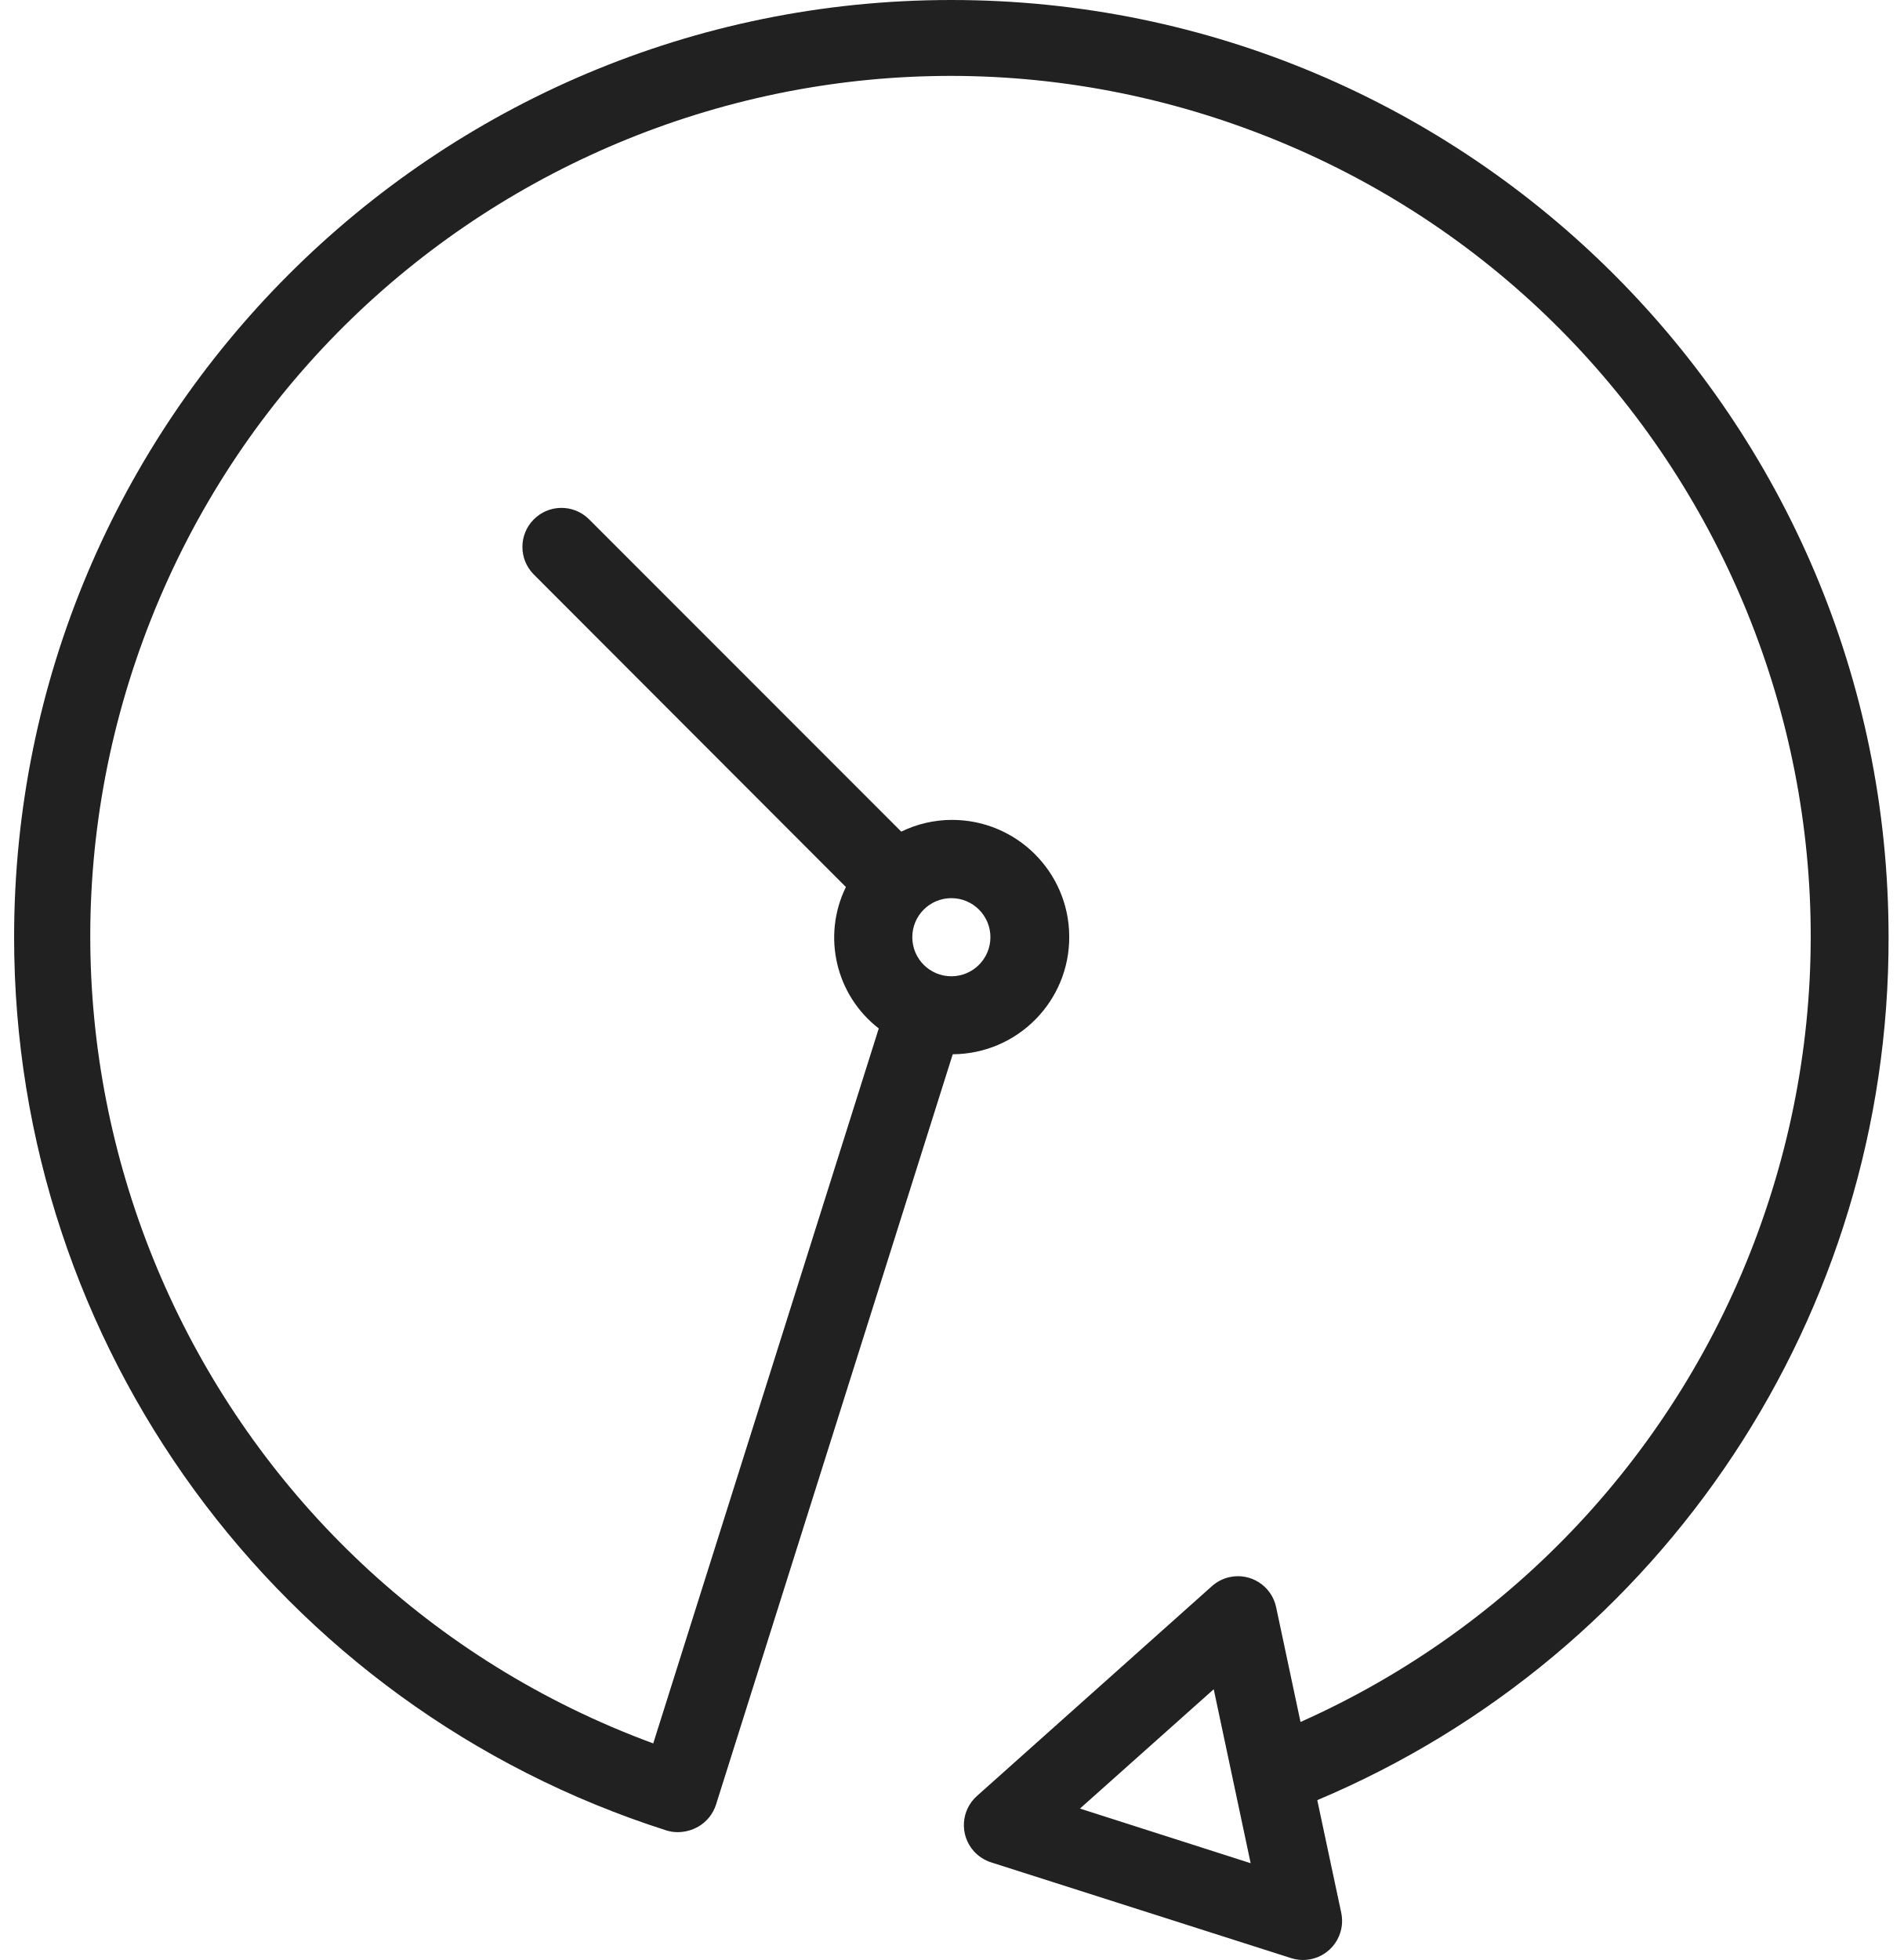
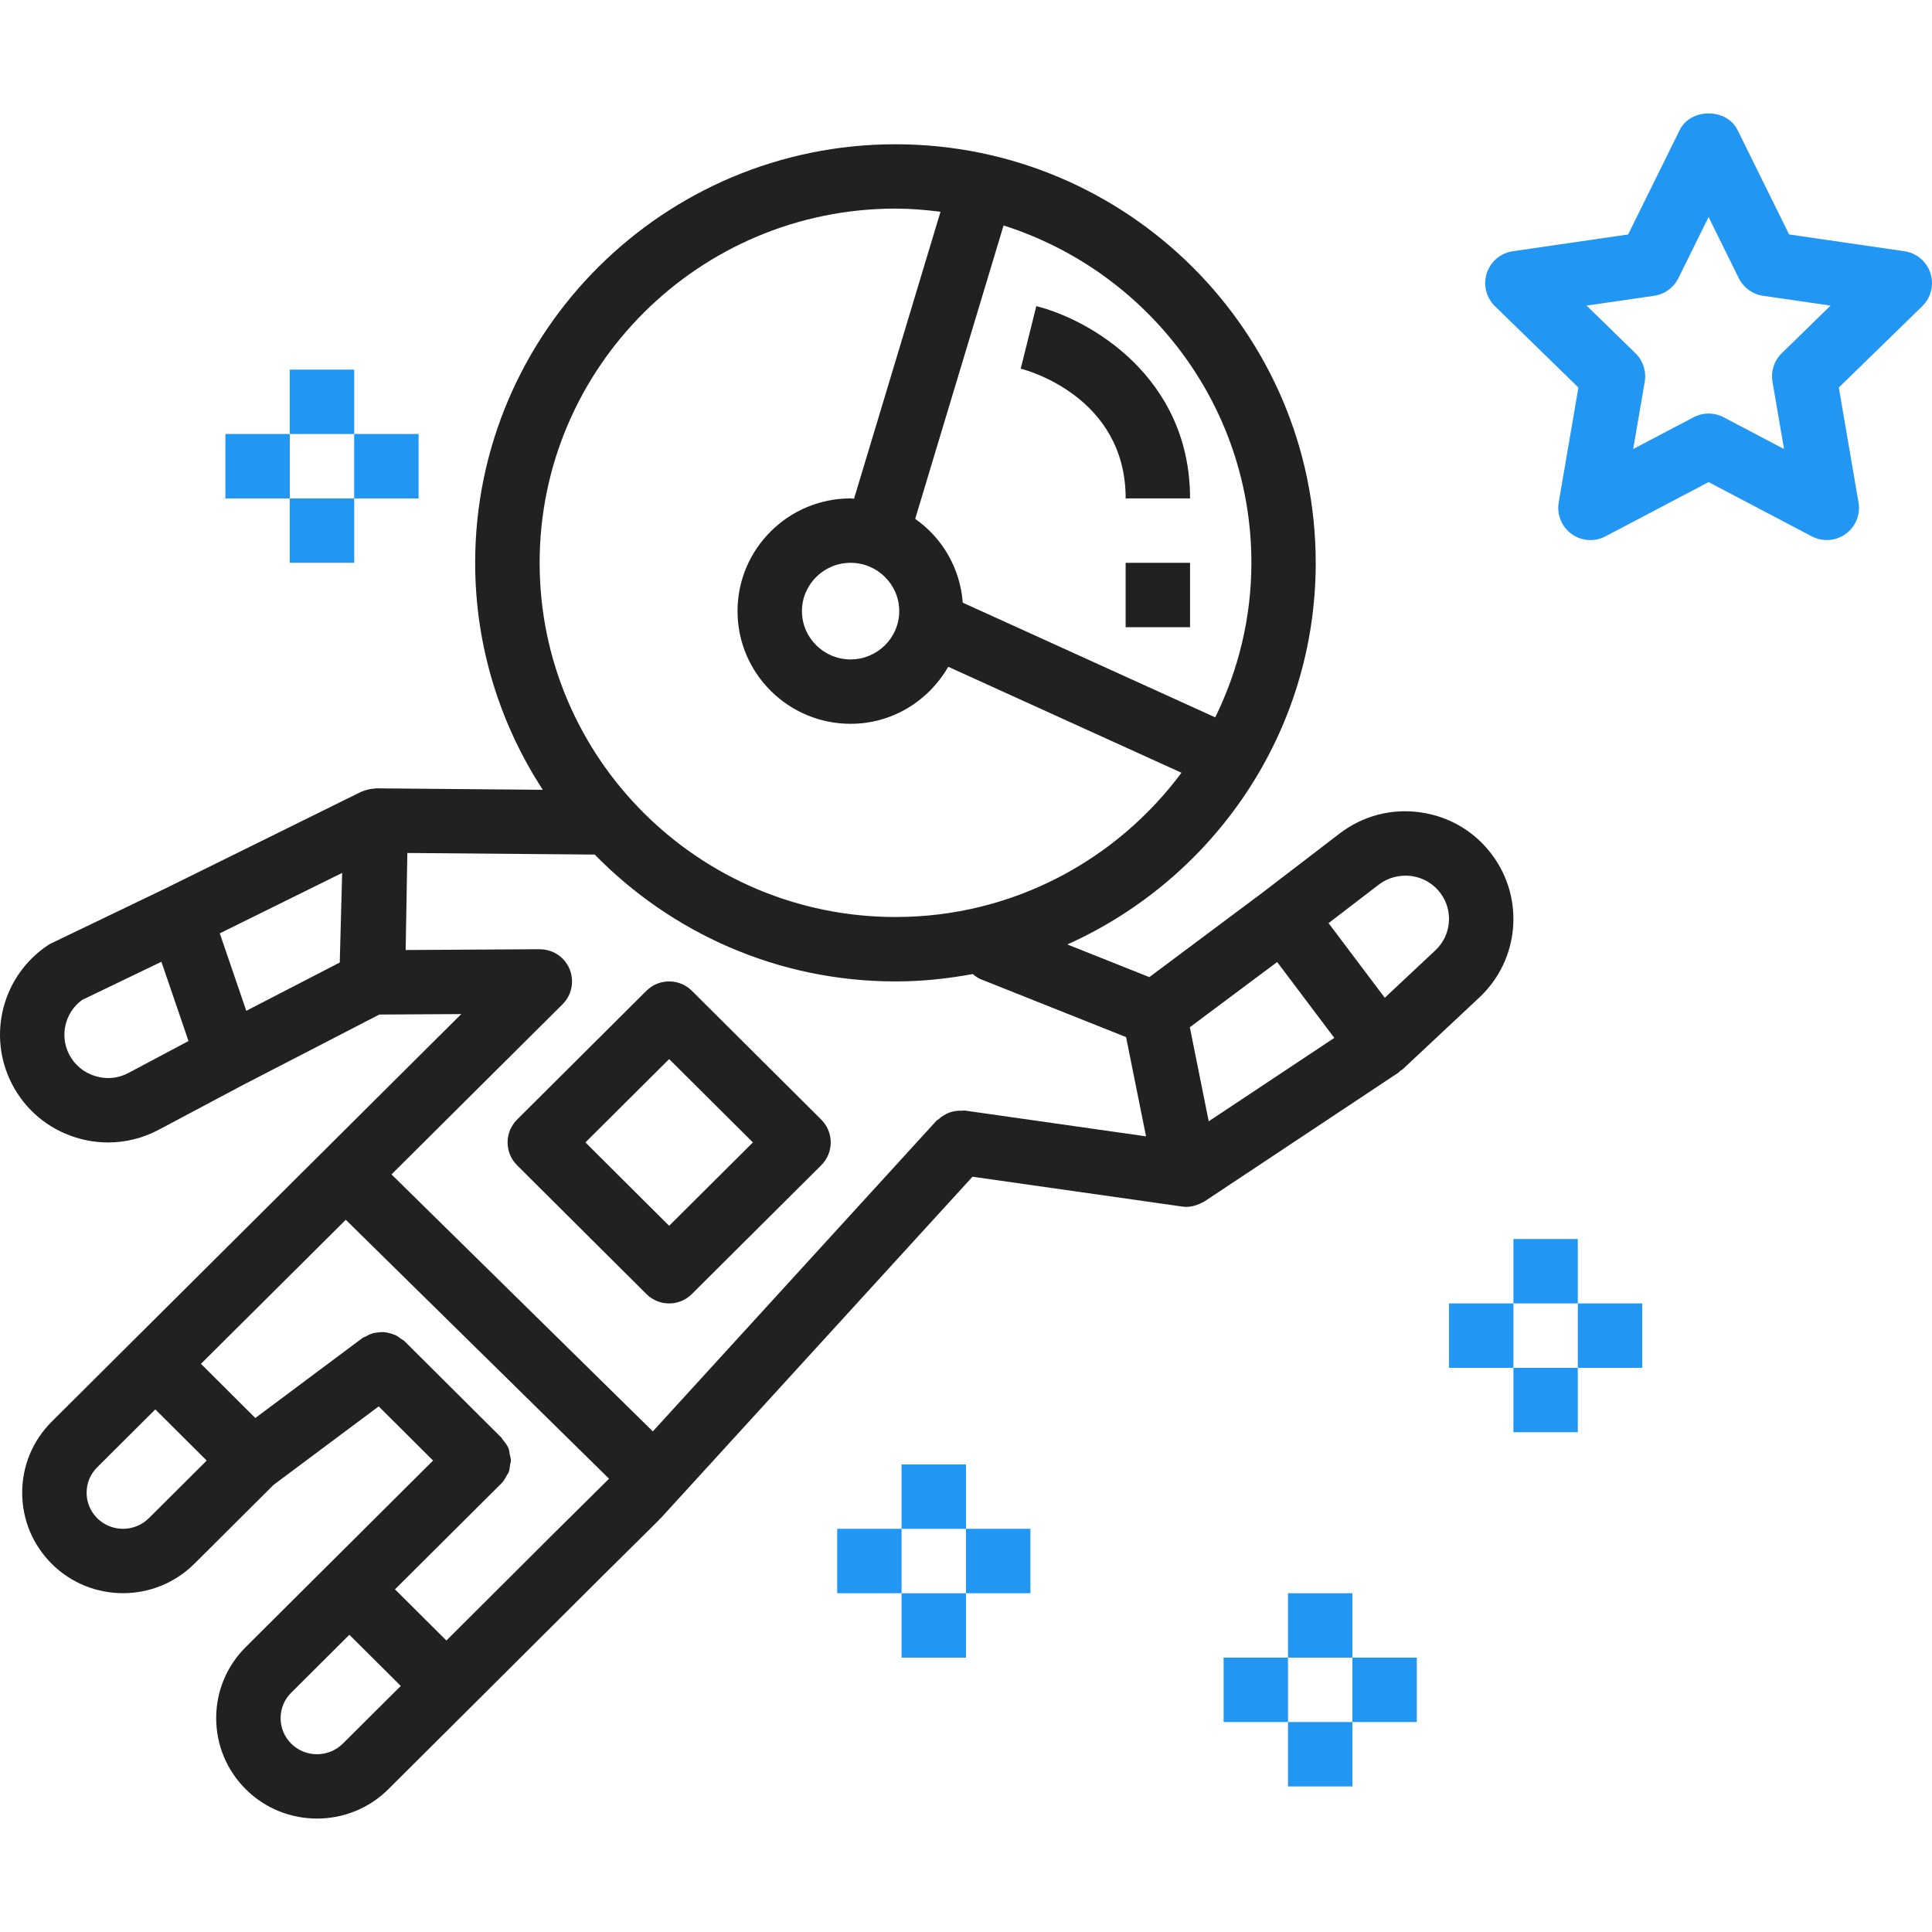
- <svg xmlns="http://www.w3.org/2000/svg" width="68" height="70" viewBox="0 0 68 70" fill="none">
-   <path d="M67.461 33.471C67.458 14.982 52.466 -0.004 33.975 6.99302e-07C15.486 0.004 0.5 14.996 0.504 33.486C0.507 48.05 9.925 60.941 23.799 65.371C23.932 65.413 24.07 65.434 24.208 65.434C24.472 65.433 24.73 65.363 24.957 65.229C25.253 65.054 25.473 64.776 25.577 64.449L34.032 37.652C36.343 37.64 38.207 35.757 38.194 33.446C38.183 31.134 36.3 29.271 33.988 29.282C33.367 29.285 32.753 29.428 32.194 29.701L21.025 18.53C20.471 17.995 19.588 18.011 19.053 18.564C18.53 19.105 18.53 19.962 19.053 20.503L30.216 31.679C29.36 33.428 29.849 35.538 31.39 36.73L23.334 62.265C7.414 56.4 -0.738 38.74 5.126 22.82C10.991 6.9 28.65 -1.252 44.571 4.613C60.491 10.477 68.643 28.137 62.778 44.057C59.913 51.835 54.026 58.125 46.455 61.499L45.584 57.399C45.425 56.645 44.684 56.164 43.931 56.323C43.693 56.374 43.473 56.486 43.291 56.648L34.898 64.141C34.322 64.653 34.271 65.535 34.783 66.111C34.95 66.297 35.164 66.436 35.403 66.513L46.119 69.933C46.852 70.168 47.638 69.765 47.873 69.031C47.948 68.799 47.96 68.553 47.91 68.314L47.054 64.291C59.445 59.068 67.49 46.918 67.461 33.471ZM33.983 32.077C34.753 32.077 35.378 32.701 35.378 33.471C35.378 34.242 34.753 34.867 33.983 34.867C33.212 34.867 32.588 34.242 32.588 33.471C32.588 32.701 33.212 32.077 33.983 32.077ZM38.577 64.592L43.355 60.33L44.674 66.543L38.577 64.592Z" fill="#212121" />
+ <svg xmlns="http://www.w3.org/2000/svg" width="70" height="70" viewBox="0 0 70 70" fill="none">
+   <path d="M69.943 9.896C69.806 9.475 69.442 9.167 69.002 9.103L64.823 8.495L62.953 4.708C62.561 3.91 61.253 3.91 60.861 4.708L58.991 8.495L54.812 9.103C54.372 9.167 54.008 9.474 53.869 9.897C53.733 10.319 53.846 10.783 54.164 11.092L57.189 14.041L56.475 18.203C56.401 18.641 56.58 19.083 56.939 19.345C57.301 19.608 57.775 19.641 58.168 19.433L61.906 17.467L65.644 19.433C65.815 19.523 66.003 19.567 66.188 19.567C66.43 19.567 66.671 19.493 66.874 19.344C67.234 19.083 67.413 18.641 67.337 18.203L66.624 14.041L69.649 11.092C69.966 10.782 70.08 10.319 69.943 9.896ZM64.556 12.799C64.282 13.066 64.156 13.454 64.221 13.832L64.639 16.269L62.45 15.118C62.28 15.029 62.093 14.984 61.906 14.984C61.72 14.984 61.534 15.029 61.363 15.118L59.174 16.269L59.592 13.832C59.657 13.454 59.531 13.068 59.257 12.799L57.484 11.072L59.932 10.717C60.313 10.662 60.64 10.423 60.811 10.078L61.905 7.862L62.999 10.078C63.17 10.422 63.498 10.662 63.878 10.717L66.326 11.072L64.556 12.799Z" fill="#2196F3" />
+   <path d="M57.167 44.892H54.834V47.226H57.167V44.892Z" fill="#2196F3" />
+   <path d="M57.167 49.559H54.834V51.892H57.167V49.559Z" fill="#2196F3" />
+   <path d="M59.5 47.226H57.167V49.559H59.5V47.226Z" fill="#2196F3" />
+   <path d="M54.834 47.226H52.501V49.559H54.834V47.226Z" fill="#2196F3" />
+   <path d="M49 57.726H46.667V60.059H49V57.726Z" fill="#2196F3" />
+   <path d="M49 62.393H46.667V64.726H49V62.393Z" fill="#2196F3" />
+   <path d="M51.333 60.059H49V62.393H51.333V60.059Z" fill="#2196F3" />
+   <path d="M46.667 60.059H44.334V62.393H46.667V60.059Z" fill="#2196F3" />
+   <path d="M35 53.059H32.666V55.393H35V53.059Z" fill="#2196F3" />
+   <path d="M35 57.726H32.666V60.059H35V57.726Z" fill="#2196F3" />
+   <path d="M37.333 55.392H35V57.726H37.333V55.392Z" fill="#2196F3" />
+   <path d="M32.666 55.392H30.333V57.726H32.666V55.392Z" fill="#2196F3" />
+   <path d="M12.833 13.392H10.499V15.725H12.833V13.392Z" fill="#2196F3" />
+   <path d="M12.833 18.059H10.499V20.392H12.833V18.059Z" fill="#2196F3" />
+   <path d="M15.166 15.725H12.833V18.059H15.166V15.725Z" fill="#2196F3" />
+   <path d="M10.499 15.725H8.166V18.059H10.499V15.725Z" fill="#2196F3" />
+   <path d="M54.063 30.974C53.435 30.126 52.512 29.58 51.464 29.433C50.412 29.283 49.373 29.56 48.533 30.203L45.795 32.301L45.794 32.303L41.643 35.403L38.672 34.219C43.969 31.843 47.671 26.545 47.671 20.394C47.671 12.031 40.84 5.227 32.444 5.227C24.047 5.227 17.216 12.031 17.216 20.394C17.216 23.425 18.123 26.244 19.666 28.616L13.62 28.563C13.617 28.563 13.613 28.563 13.61 28.563C13.591 28.563 13.576 28.573 13.559 28.574C13.443 28.578 13.33 28.602 13.219 28.642C13.191 28.652 13.162 28.658 13.135 28.671C13.121 28.677 13.107 28.678 13.093 28.685L6.021 32.176C6.02 32.176 6.018 32.176 6.018 32.178L1.877 34.169C1.831 34.189 1.784 34.216 1.739 34.246C0.088 35.345 -0.474 37.504 0.43 39.268C0.912 40.206 1.732 40.896 2.74 41.212C3.129 41.334 3.525 41.393 3.919 41.393C4.553 41.393 5.181 41.238 5.756 40.931L8.792 39.317L13.744 36.759L16.712 36.742L4.808 48.588C4.807 48.59 4.806 48.59 4.805 48.591L1.876 51.507C1.185 52.196 0.804 53.109 0.804 54.084C0.804 55.057 1.185 55.972 1.876 56.662C2.587 57.369 3.521 57.724 4.456 57.724C5.392 57.724 6.325 57.369 7.038 56.662L9.913 53.799L13.721 50.956L15.691 52.918L11.838 56.755C11.836 56.756 11.835 56.756 11.834 56.758L8.906 59.674C8.214 60.363 7.833 61.276 7.833 62.25C7.833 63.223 8.214 64.139 8.906 64.829C9.616 65.536 10.552 65.89 11.486 65.89C12.421 65.89 13.357 65.536 14.068 64.829L16.998 61.912L21.684 57.245C21.685 57.244 21.685 57.243 21.686 57.242L23.895 55.054L23.887 55.046C23.901 55.032 23.921 55.027 23.935 55.012L35.235 42.635L42.828 43.715C42.883 43.724 42.938 43.727 42.992 43.727C43.134 43.727 43.27 43.693 43.402 43.643C43.441 43.629 43.474 43.61 43.511 43.592C43.553 43.571 43.597 43.559 43.637 43.532L50.666 38.865C50.692 38.848 50.706 38.82 50.73 38.801C50.758 38.779 50.793 38.77 50.819 38.745L53.6 36.14C55.047 34.784 55.247 32.563 54.063 30.974ZM4.66 38.872C4.281 39.075 3.851 39.116 3.439 38.985C3.03 38.858 2.699 38.579 2.505 38.203C2.153 37.517 2.357 36.681 2.974 36.23L5.848 34.847L6.54 36.869L6.83 37.718L4.66 38.872ZM12.31 34.874L8.923 36.624L8.365 34.991L7.963 33.817L12.397 31.628L12.31 34.874ZM45.34 20.392C45.34 22.401 44.861 24.296 44.03 25.991L34.883 21.836C34.788 20.582 34.137 19.484 33.159 18.8L36.361 8.169C41.563 9.823 45.34 14.675 45.34 20.392ZM19.552 20.392C19.552 13.316 25.336 7.558 32.446 7.558C32.999 7.558 33.54 7.605 34.076 7.673L30.943 18.071C30.901 18.07 30.862 18.058 30.819 18.058C28.56 18.058 26.722 19.89 26.722 22.142C26.722 24.394 28.56 26.225 30.819 26.225C32.337 26.225 33.65 25.387 34.358 24.159L42.807 27.998C40.456 31.162 36.694 33.225 32.446 33.225C25.336 33.225 19.552 27.468 19.552 20.392ZM32.581 22.142C32.581 23.107 31.79 23.892 30.819 23.892C29.847 23.892 29.056 23.107 29.056 22.142C29.056 21.177 29.847 20.392 30.819 20.392C31.79 20.392 32.581 21.177 32.581 22.142ZM5.392 55.008C4.875 55.52 4.038 55.519 3.523 55.009C3.274 54.76 3.138 54.432 3.138 54.084C3.138 53.736 3.274 53.408 3.523 53.162L5.627 51.065L7.489 52.919L5.392 55.008ZM12.422 63.174C11.905 63.687 11.068 63.688 10.552 63.176C10.303 62.927 10.167 62.599 10.167 62.25C10.167 61.903 10.303 61.575 10.552 61.329L12.658 59.231L13.539 60.107L14.521 61.085L12.422 63.174ZM20.038 55.586C20.037 55.587 20.036 55.587 20.035 55.589L16.174 59.439L15.293 58.562L14.311 57.585L18.168 53.745C18.168 53.745 18.168 53.745 18.168 53.744C18.169 53.743 18.17 53.743 18.172 53.742C18.259 53.654 18.314 53.549 18.368 53.445C18.383 53.415 18.412 53.389 18.425 53.358C18.461 53.268 18.467 53.171 18.481 53.077C18.488 53.023 18.511 52.973 18.511 52.918C18.511 52.84 18.483 52.764 18.467 52.687C18.453 52.617 18.453 52.546 18.426 52.478C18.382 52.368 18.306 52.272 18.227 52.177C18.204 52.151 18.196 52.119 18.172 52.094C18.172 52.094 18.172 52.094 18.171 52.094C18.169 52.093 18.169 52.091 18.168 52.09L14.653 48.59C14.616 48.552 14.568 48.537 14.526 48.506C14.464 48.458 14.405 48.413 14.336 48.38C14.269 48.347 14.201 48.327 14.131 48.308C14.057 48.287 13.985 48.271 13.906 48.265C13.835 48.26 13.769 48.267 13.697 48.276C13.619 48.285 13.546 48.295 13.47 48.32C13.396 48.343 13.331 48.379 13.264 48.418C13.22 48.442 13.171 48.451 13.13 48.481L9.251 51.377L7.281 49.414L12.528 44.195L22.067 53.576L20.038 55.586ZM34.954 40.237C34.921 40.233 34.889 40.245 34.855 40.243C34.77 40.239 34.688 40.244 34.603 40.258C34.537 40.27 34.474 40.283 34.411 40.305C34.336 40.331 34.269 40.366 34.2 40.408C34.134 40.447 34.075 40.489 34.018 40.542C33.99 40.566 33.956 40.578 33.93 40.606L23.653 51.862L14.185 42.551L20.383 36.386C20.839 35.931 20.841 35.192 20.386 34.735C20.156 34.505 19.854 34.392 19.552 34.393V34.392L14.698 34.421L14.759 30.905L21.549 30.963C24.317 33.794 28.176 35.559 32.446 35.559C33.403 35.559 34.336 35.46 35.245 35.291C35.332 35.361 35.419 35.432 35.528 35.476L40.8 37.576L41.133 39.235L41.523 41.172L34.954 40.237ZM43.794 40.627L43.11 37.219L46.274 34.856L47.102 35.955L48.344 37.605L43.794 40.627ZM52.005 34.434L50.173 36.151L48.136 33.447L49.954 32.053C50.294 31.792 50.722 31.686 51.142 31.74C51.564 31.8 51.938 32.02 52.192 32.362C52.666 33 52.585 33.891 52.005 34.434Z" fill="#212121" />
+   <path d="M29.755 40.565L25.067 35.898C24.613 35.445 23.876 35.445 23.421 35.898L18.734 40.565C18.515 40.786 18.391 41.082 18.391 41.392C18.391 41.703 18.514 42 18.734 42.219L23.421 46.886C23.648 47.112 23.947 47.226 24.244 47.226C24.542 47.226 24.84 47.112 25.067 46.886L29.755 42.219C29.974 42 30.099 41.703 30.099 41.392C30.099 41.082 29.975 40.784 29.755 40.565ZM24.244 44.413L21.211 41.392L24.244 38.372L27.279 41.392L24.244 44.413Z" fill="#212121" />
+   <path d="M37.547 11.092L36.983 13.358C37.139 13.397 40.785 14.346 40.785 18.059H43.118C43.118 13.646 39.474 11.572 37.547 11.092Z" fill="#212121" />
+   <path d="M43.118 20.392H40.784V22.725H43.118V20.392Z" fill="#212121" />
</svg>
